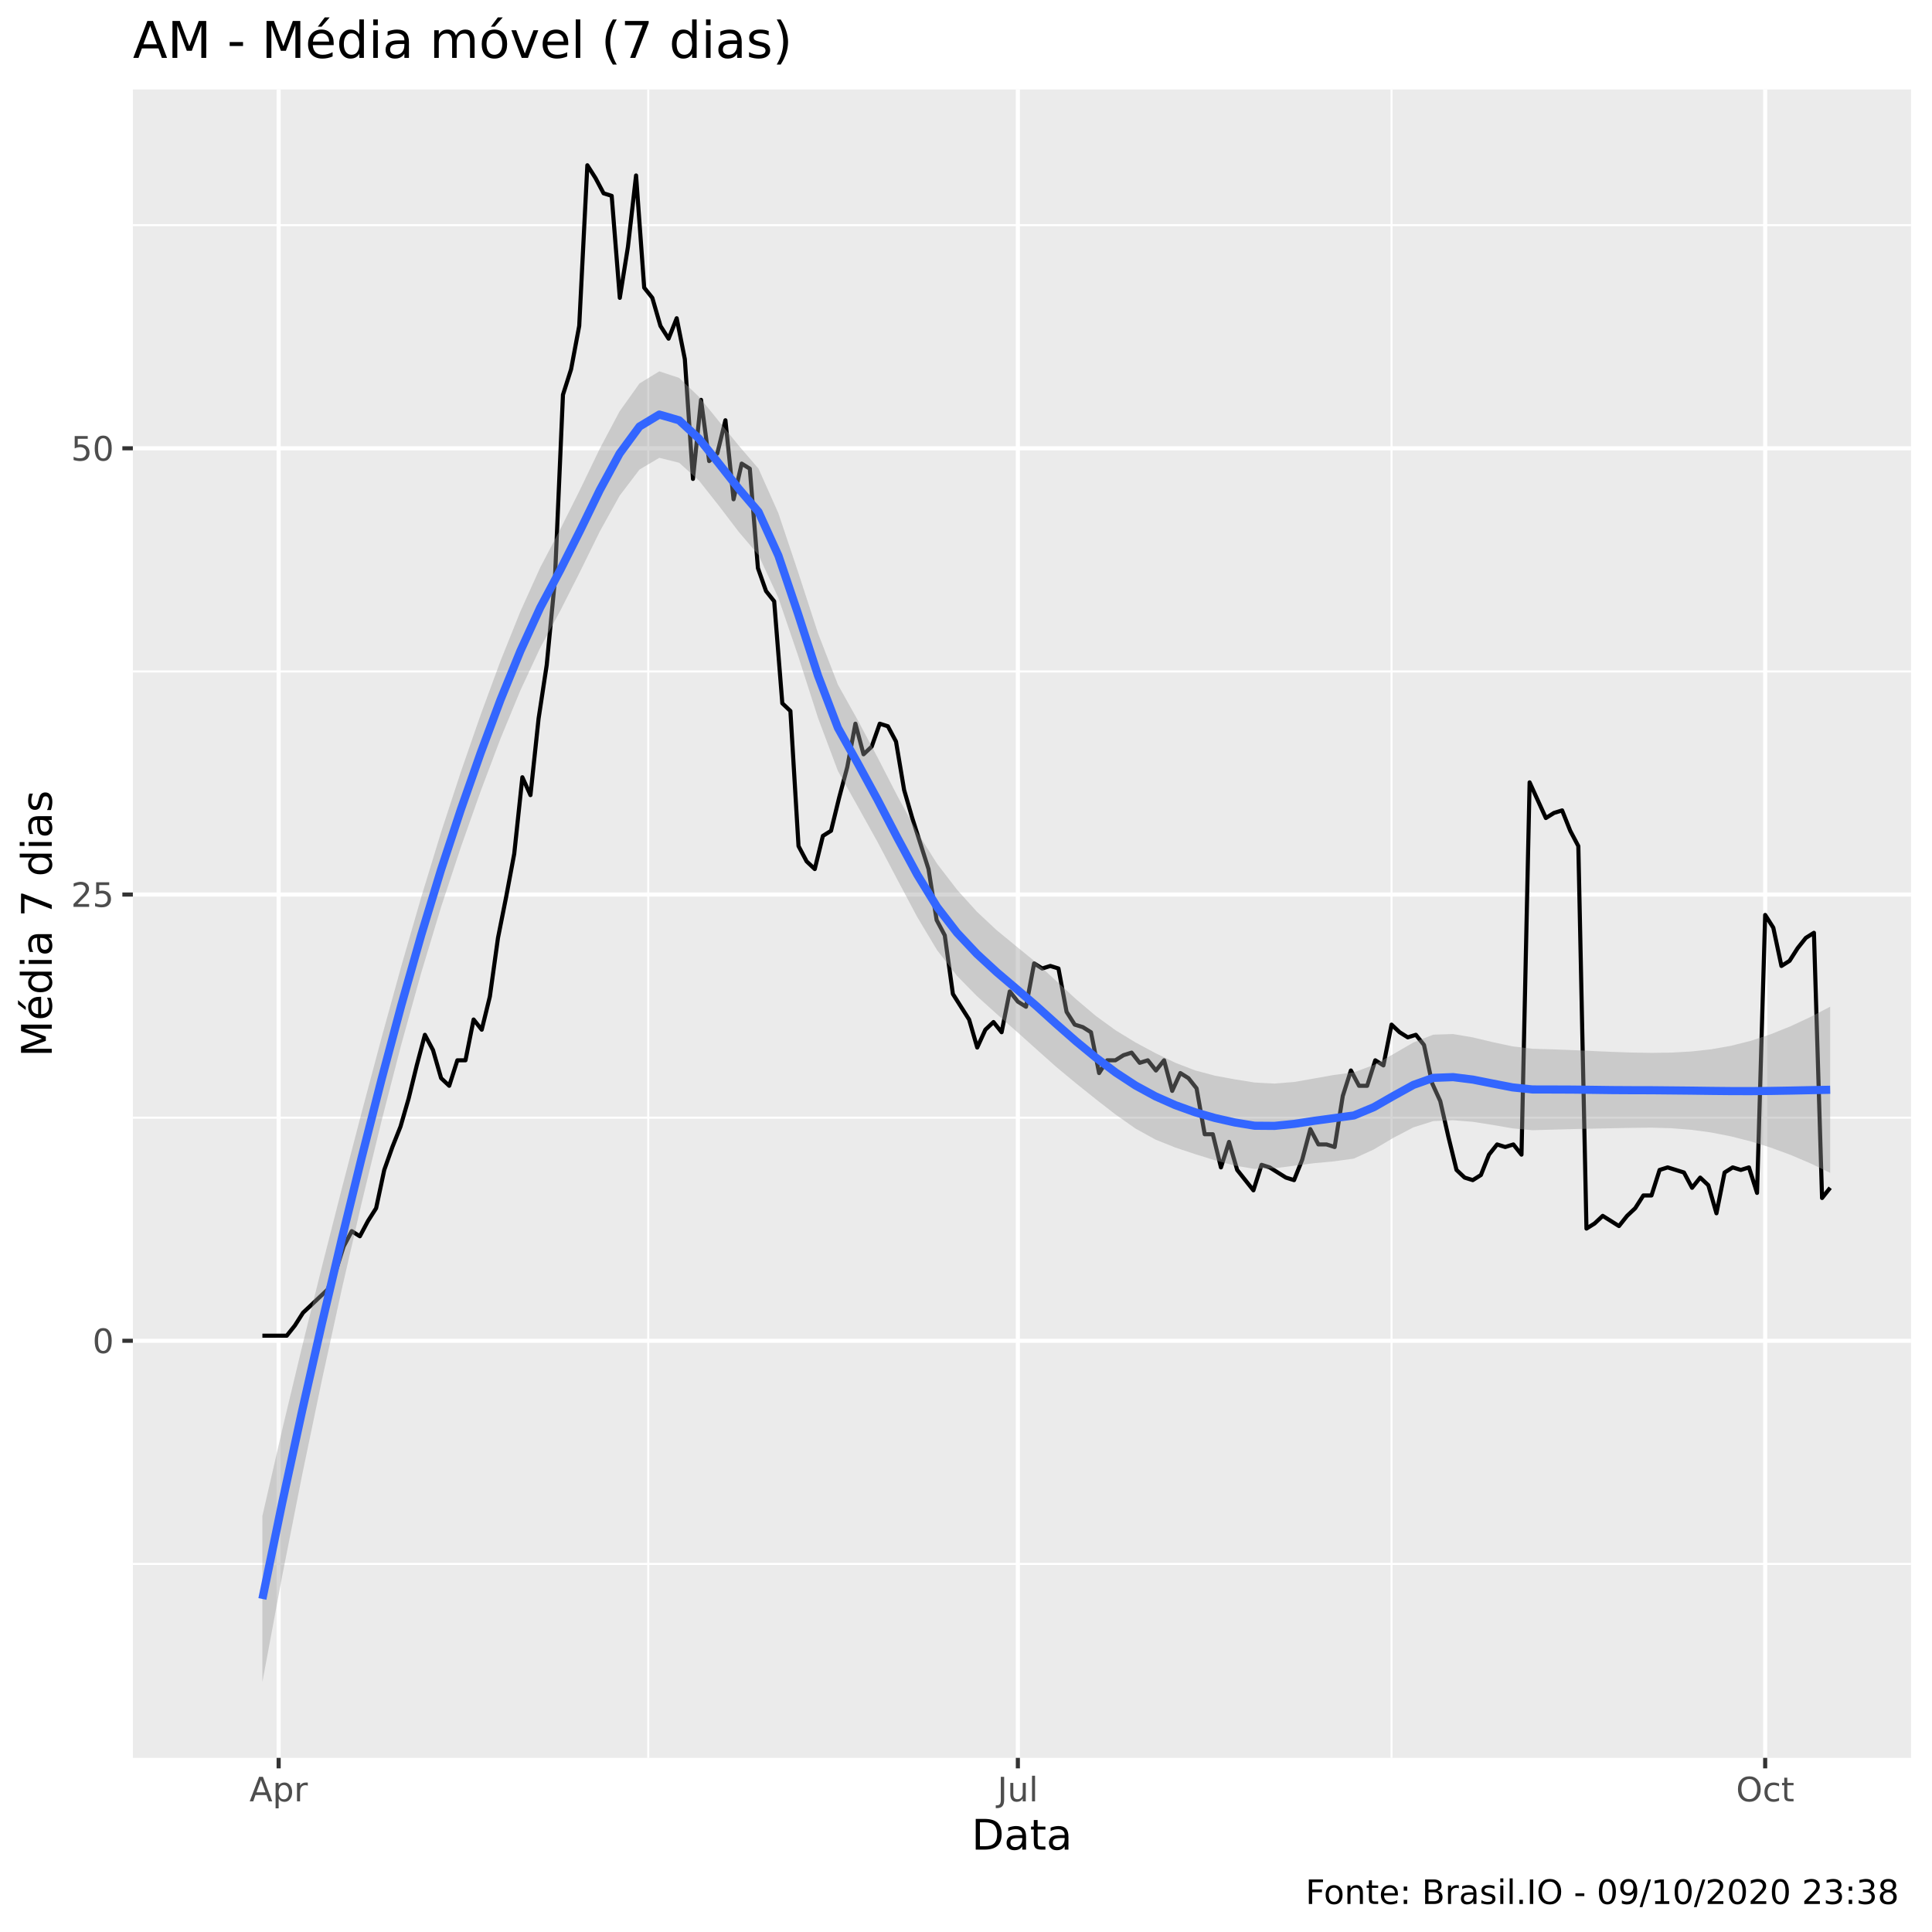
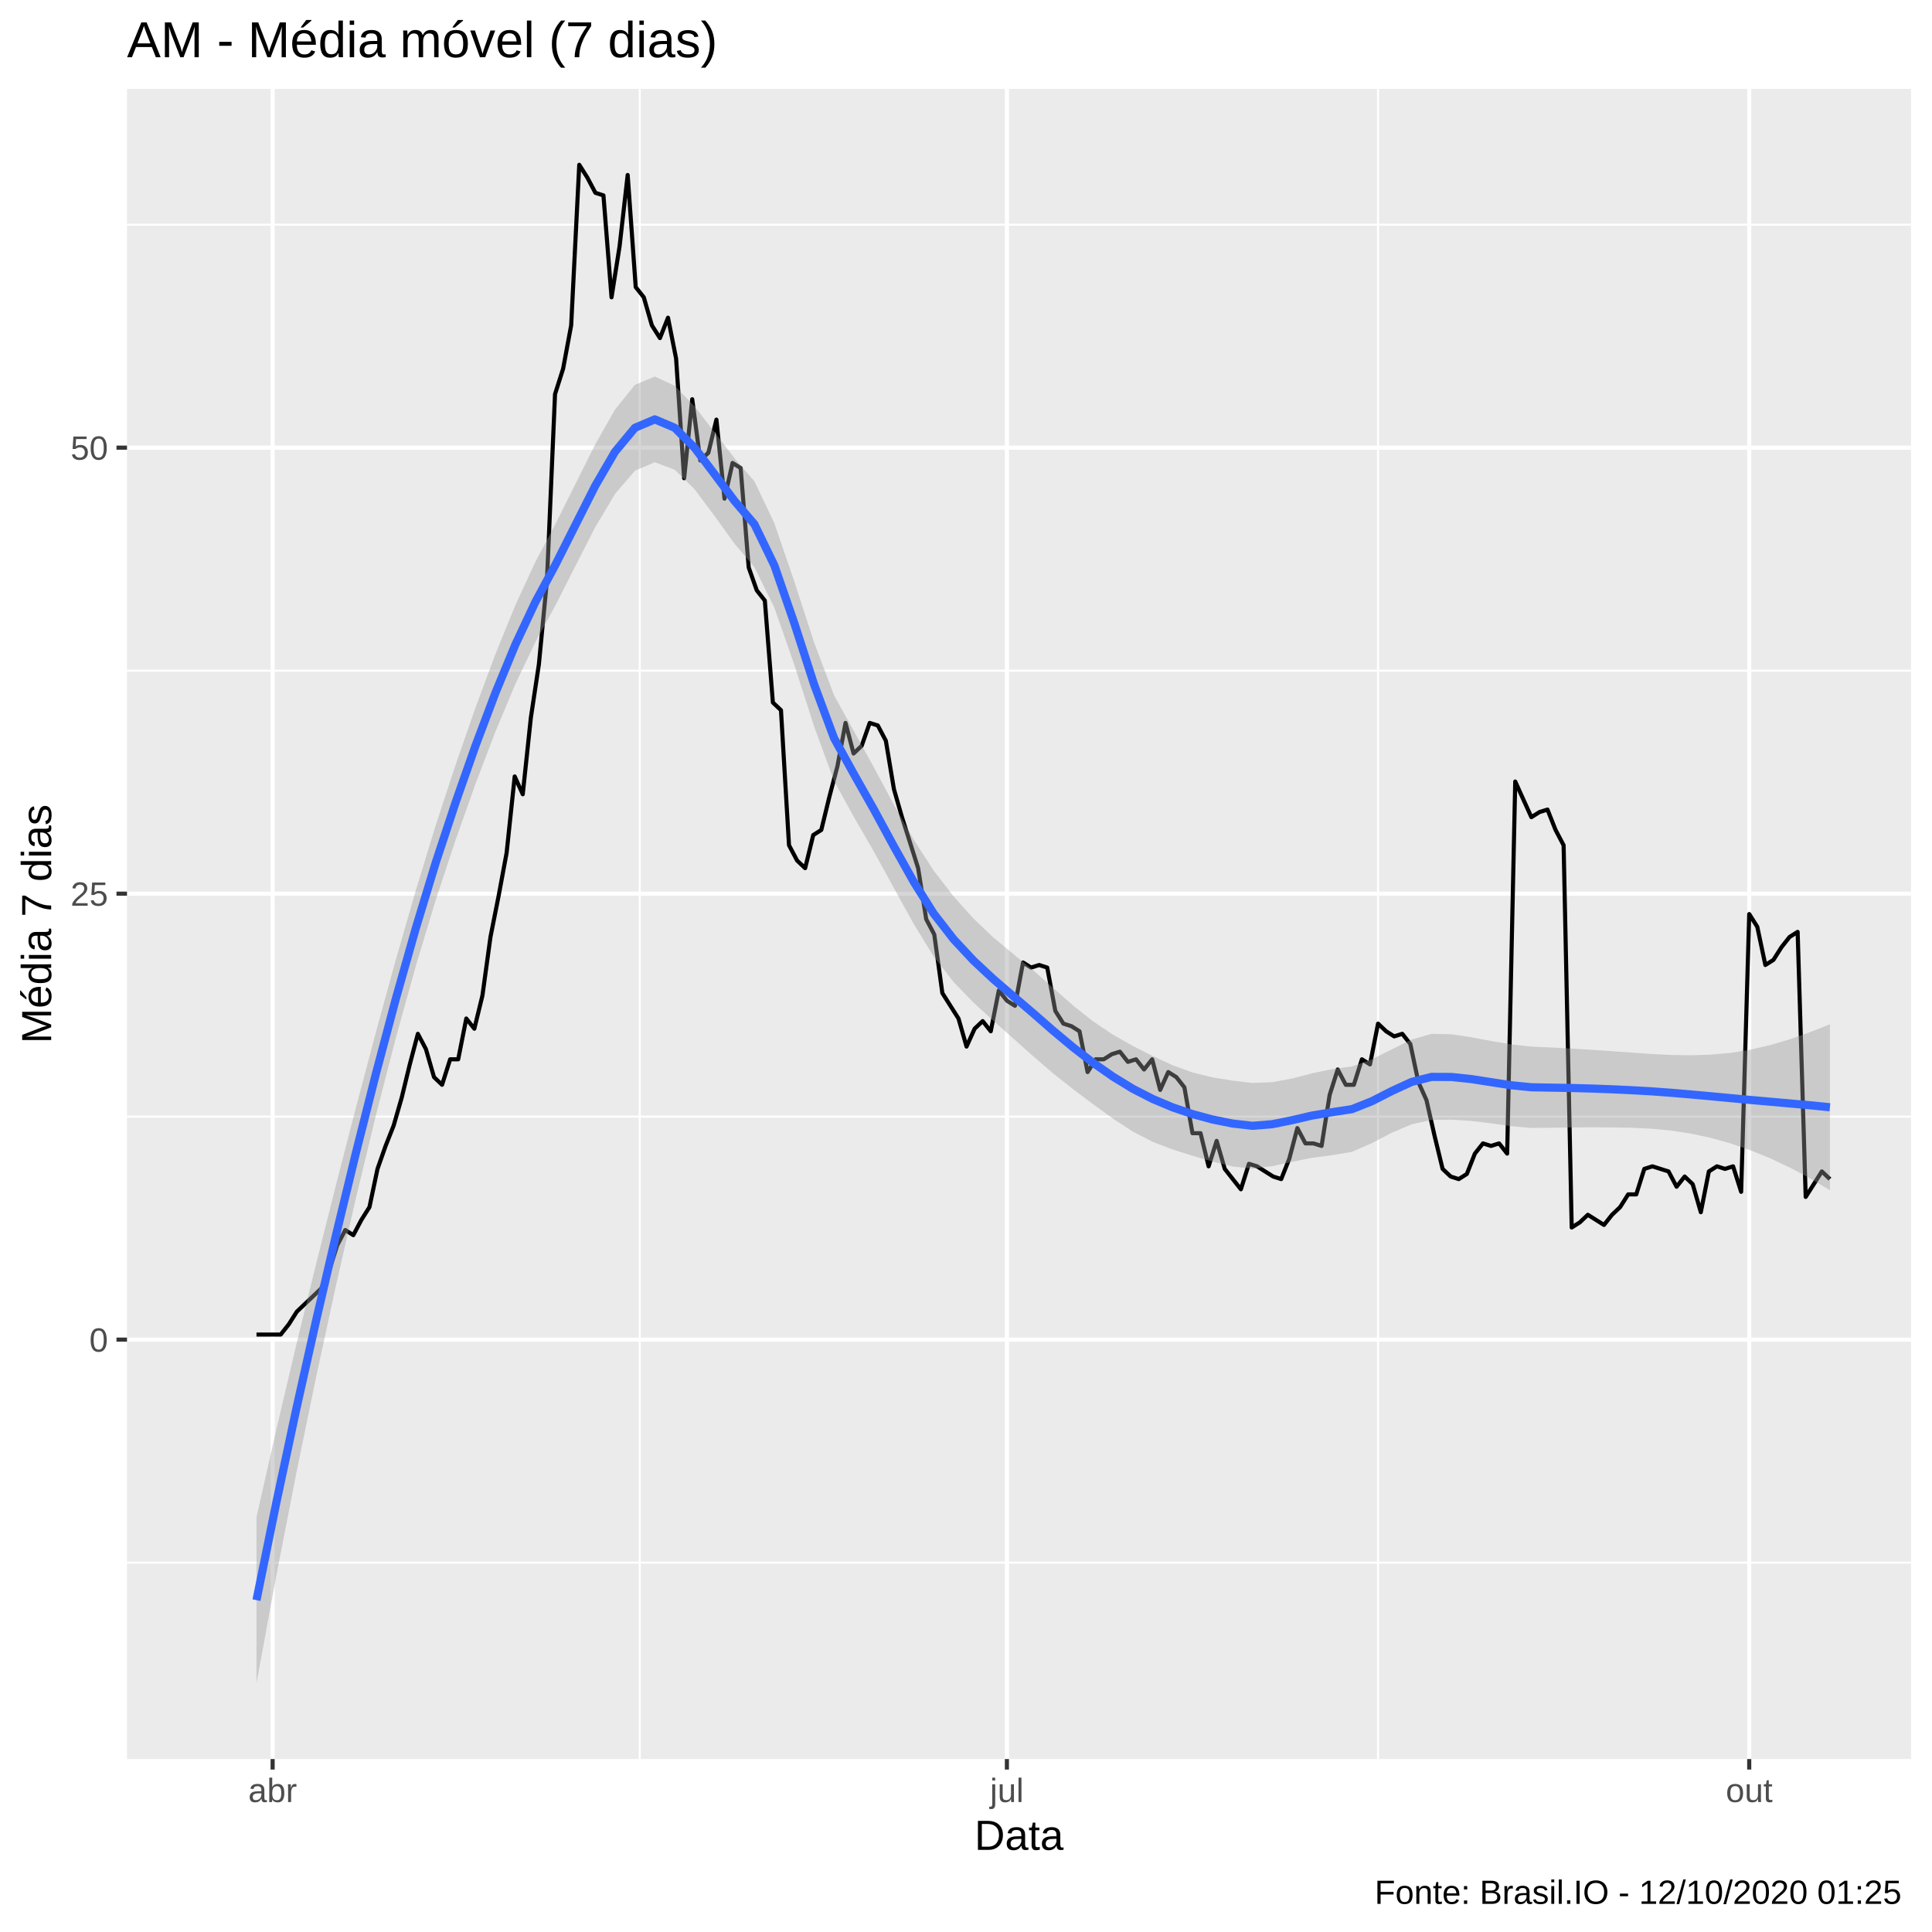
<svg xmlns="http://www.w3.org/2000/svg" viewBox="0 0 504.00 504.00">
  <defs>
    <style type="text/css">
    line, polyline, polygon, path, rect, circle {
      fill: none;
      stroke: #000000;
      stroke-linecap: round;
      stroke-linejoin: round;
      stroke-miterlimit: 10.00;
    }
  </style>
  </defs>
  <rect width="100%" height="100%" style="stroke: none; fill: #FFFFFF;" />
-   <rect x="0" y="0.00" width="504.00" height="504.00" style="stroke-width: 1.07; stroke: #FFFFFF; fill: #FFFFFF;" />
+   <rect x="0.00" y="0.00" width="504.00" height="504.00" style="stroke-width: 1.07; stroke: #FFFFFF; fill: #FFFFFF;" />
  <defs>
-     <clipPath id="cpMzQuNjZ8NDk4LjUyfDQ1OC41N3wyMy4zMw==">
-       <rect x="34.66" y="23.33" width="463.87" height="435.24" />
+     <clipPath id="cpMzMuMTN8NDk4LjUyfDQ1OC44OHwyMy4xOQ==">
+       <rect x="33.13" y="23.19" width="465.39" height="435.69" />
    </clipPath>
  </defs>
-   <rect x="34.66" y="23.33" width="463.87" height="435.24" style="stroke-width: 1.07; stroke: none; fill: #EBEBEB;" clip-path="url(#cpMzQuNjZ8NDk4LjUyfDQ1OC41N3wyMy4zMw==)" />
-   <polyline points="34.66,407.98 498.52,407.98 " style="stroke-width: 0.53; stroke: #FFFFFF; stroke-linecap: butt;" clip-path="url(#cpMzQuNjZ8NDk4LjUyfDQ1OC41N3wyMy4zMw==)" />
-   <polyline points="34.66,291.57 498.52,291.57 " style="stroke-width: 0.53; stroke: #FFFFFF; stroke-linecap: butt;" clip-path="url(#cpMzQuNjZ8NDk4LjUyfDQ1OC41N3wyMy4zMw==)" />
-   <polyline points="34.66,175.16 498.52,175.16 " style="stroke-width: 0.53; stroke: #FFFFFF; stroke-linecap: butt;" clip-path="url(#cpMzQuNjZ8NDk4LjUyfDQ1OC41N3wyMy4zMw==)" />
-   <polyline points="34.66,58.74 498.52,58.74 " style="stroke-width: 0.53; stroke: #FFFFFF; stroke-linecap: butt;" clip-path="url(#cpMzQuNjZ8NDk4LjUyfDQ1OC41N3wyMy4zMw==)" />
-   <polyline points="169.11,458.57 169.11,23.33 " style="stroke-width: 0.53; stroke: #FFFFFF; stroke-linecap: butt;" clip-path="url(#cpMzQuNjZ8NDk4LjUyfDQ1OC41N3wyMy4zMw==)" />
-   <polyline points="363.01,458.57 363.01,23.33 " style="stroke-width: 0.53; stroke: #FFFFFF; stroke-linecap: butt;" clip-path="url(#cpMzQuNjZ8NDk4LjUyfDQ1OC41N3wyMy4zMw==)" />
-   <polyline points="34.66,349.77 498.52,349.77 " style="stroke-width: 1.07; stroke: #FFFFFF; stroke-linecap: butt;" clip-path="url(#cpMzQuNjZ8NDk4LjUyfDQ1OC41N3wyMy4zMw==)" />
-   <polyline points="34.66,233.36 498.52,233.36 " style="stroke-width: 1.07; stroke: #FFFFFF; stroke-linecap: butt;" clip-path="url(#cpMzQuNjZ8NDk4LjUyfDQ1OC41N3wyMy4zMw==)" />
-   <polyline points="34.66,116.95 498.52,116.95 " style="stroke-width: 1.07; stroke: #FFFFFF; stroke-linecap: butt;" clip-path="url(#cpMzQuNjZ8NDk4LjUyfDQ1OC41N3wyMy4zMw==)" />
-   <polyline points="72.69,458.57 72.69,23.33 " style="stroke-width: 1.07; stroke: #FFFFFF; stroke-linecap: butt;" clip-path="url(#cpMzQuNjZ8NDk4LjUyfDQ1OC41N3wyMy4zMw==)" />
-   <polyline points="265.53,458.57 265.53,23.33 " style="stroke-width: 1.07; stroke: #FFFFFF; stroke-linecap: butt;" clip-path="url(#cpMzQuNjZ8NDk4LjUyfDQ1OC41N3wyMy4zMw==)" />
-   <polyline points="460.48,458.57 460.48,23.33 " style="stroke-width: 1.07; stroke: #FFFFFF; stroke-linecap: butt;" clip-path="url(#cpMzQuNjZ8NDk4LjUyfDQ1OC41N3wyMy4zMw==)" />
-   <polyline points="68.45,348.44 70.57,348.44 72.69,348.44 74.81,348.44 76.93,345.78 79.05,342.45 81.17,340.46 83.29,338.46 85.41,336.47 87.53,331.81 89.65,325.16 91.76,321.17 93.88,322.50 96.00,318.51 98.12,315.18 100.24,305.20 102.36,299.22 104.48,293.89 106.60,286.58 108.72,277.93 110.84,269.95 112.96,273.94 115.07,281.26 117.19,283.25 119.31,276.60 121.43,276.60 123.55,265.96 125.67,268.62 127.79,259.97 129.91,244.67 132.03,234.03 134.15,222.72 136.27,202.76 138.38,207.42 140.50,187.46 142.62,173.49 144.74,151.54 146.86,102.98 148.98,96.33 151.10,85.02 153.22,43.11 155.34,46.44 157.46,50.43 159.57,51.09 161.69,77.70 163.81,64.40 165.93,45.77 168.05,75.04 170.17,77.70 172.29,85.02 174.41,88.35 176.53,83.02 178.65,93.67 180.77,124.93 182.88,104.31 185.00,120.28 187.12,118.28 189.24,109.63 191.36,130.25 193.48,120.94 195.60,122.27 197.72,148.21 199.84,154.20 201.96,156.86 204.08,183.47 206.19,185.47 208.31,220.72 210.43,224.71 212.55,226.71 214.67,218.06 216.79,216.73 218.91,208.08 221.03,200.10 223.15,188.79 225.27,196.77 227.39,194.78 229.50,188.79 231.62,189.46 233.74,193.45 235.86,206.09 237.98,213.40 240.10,220.06 242.22,226.71 244.34,240.01 246.46,244.00 248.58,259.30 250.69,262.63 252.81,265.96 254.93,273.27 257.05,268.62 259.17,266.62 261.29,269.28 263.41,258.64 265.53,261.30 267.65,262.63 269.77,251.32 271.89,252.65 274.00,251.99 276.12,252.65 278.24,263.96 280.36,267.29 282.48,267.95 284.60,269.28 286.72,279.93 288.84,276.60 290.96,276.60 293.08,275.27 295.20,274.60 297.31,277.26 299.43,276.60 301.55,279.26 303.67,276.60 305.79,284.58 307.91,279.93 310.03,281.26 312.15,283.92 314.27,295.89 316.39,295.89 318.51,304.54 320.62,297.89 322.74,305.20 324.86,307.86 326.98,310.52 329.10,303.87 331.22,304.54 333.34,305.87 335.46,307.20 337.58,307.86 339.70,302.54 341.82,294.56 343.93,298.55 346.05,298.55 348.17,299.22 350.29,285.91 352.41,279.26 354.53,283.25 356.65,283.25 358.77,276.60 360.89,277.93 363.01,267.29 365.12,269.28 367.24,270.61 369.36,269.95 371.48,272.61 373.60,282.59 375.72,287.24 377.84,296.56 379.96,305.20 382.08,307.20 384.20,307.86 386.32,306.53 388.43,301.21 390.55,298.55 392.67,299.22 394.79,298.55 396.91,301.21 399.03,204.09 401.15,208.75 403.27,213.40 405.39,212.07 407.51,211.41 409.63,216.73 411.74,220.72 413.86,320.50 415.98,319.17 418.10,317.18 420.22,318.51 422.34,319.84 424.46,317.18 426.58,315.18 428.70,311.86 430.82,311.86 432.94,305.20 435.05,304.54 437.17,305.20 439.29,305.87 441.41,309.86 443.53,307.20 445.65,309.19 447.77,316.51 449.89,305.87 452.01,304.54 454.13,305.20 456.25,304.54 458.36,311.19 460.48,238.68 462.60,242.01 464.72,251.99 466.84,250.66 468.96,247.33 471.08,244.67 473.20,243.34 475.32,312.52 477.44,309.86 " style="stroke-width: 1.07; stroke-linecap: butt;" clip-path="url(#cpMzQuNjZ8NDk4LjUyfDQ1OC41N3wyMy4zMw==)" />
-   <polygon points="68.45,395.45 73.63,372.90 78.81,351.28 83.99,330.40 89.16,310.09 94.34,290.20 99.52,270.77 104.69,252.02 109.87,234.09 115.05,217.15 120.22,201.36 125.40,186.43 130.58,172.38 135.76,159.49 140.93,148.04 146.11,138.16 151.29,127.79 156.46,117.06 161.64,107.30 166.82,100.03 171.99,96.87 177.17,98.58 182.35,103.52 187.53,109.89 192.70,116.23 197.88,122.27 203.06,133.89 208.23,149.33 213.41,165.24 218.59,178.61 223.76,187.86 228.94,197.61 234.12,207.67 239.29,217.12 244.47,225.34 249.65,232.08 254.83,237.82 260.00,242.66 265.18,246.91 270.36,251.14 275.53,255.88 280.71,260.66 285.89,265.04 291.06,268.79 296.24,271.95 301.42,274.73 306.60,277.24 311.77,279.24 316.95,280.62 322.13,281.57 327.30,282.40 332.48,282.67 337.66,282.25 342.83,281.34 348.01,280.42 353.19,279.74 358.37,277.82 363.54,274.95 368.72,271.95 373.90,269.91 379.07,269.75 384.25,270.63 389.43,271.87 394.60,272.97 399.78,273.59 404.96,273.74 410.14,273.94 415.31,274.17 420.49,274.40 425.67,274.58 430.84,274.66 436.02,274.59 441.20,274.30 446.37,273.73 451.55,272.82 456.73,271.52 461.90,269.81 467.08,267.73 472.26,265.31 477.44,262.62 477.44,305.96 472.26,303.47 467.08,301.27 461.90,299.36 456.73,297.76 451.55,296.44 446.37,295.43 441.20,294.73 436.02,294.32 430.84,294.17 425.67,294.22 420.49,294.33 415.31,294.43 410.14,294.55 404.96,294.69 399.78,294.84 394.60,294.36 389.43,293.47 384.25,292.65 379.07,292.23 373.90,292.46 368.72,294.09 363.54,296.80 358.37,299.86 353.19,302.24 348.01,302.96 342.83,303.44 337.66,304.10 332.48,304.76 327.30,304.93 322.13,304.08 316.95,302.68 311.77,301.08 306.60,299.36 301.42,297.28 296.24,294.42 291.06,290.78 285.89,286.77 280.71,282.62 275.53,278.32 270.36,273.71 265.18,269.07 260.00,264.51 254.83,259.84 249.65,254.56 244.47,247.89 239.29,239.24 234.12,229.52 228.94,219.67 223.76,210.37 218.59,201.14 213.41,187.33 208.23,171.17 203.06,155.99 197.88,144.81 192.70,138.72 187.53,131.94 182.35,125.37 177.17,120.72 171.99,119.43 166.82,122.50 161.64,129.32 156.46,138.66 151.29,149.19 146.11,159.42 140.93,168.99 135.76,180.10 130.58,192.65 125.40,206.37 120.22,221.01 115.05,236.67 109.87,253.83 104.69,272.45 99.52,292.47 94.34,313.82 89.16,336.33 83.99,359.95 78.81,384.82 73.63,411.06 68.45,438.79 " style="stroke-width: 0.00; stroke: none; fill: #999999; fill-opacity: 0.40;" clip-path="url(#cpMzQuNjZ8NDk4LjUyfDQ1OC41N3wyMy4zMw==)" />
-   <polyline points="68.45,395.45 73.63,372.90 78.81,351.28 83.99,330.40 89.16,310.09 94.34,290.20 99.52,270.77 104.69,252.02 109.87,234.09 115.05,217.15 120.22,201.36 125.40,186.43 130.58,172.38 135.76,159.49 140.93,148.04 146.11,138.16 151.29,127.79 156.46,117.06 161.64,107.30 166.82,100.03 171.99,96.87 177.17,98.58 182.35,103.52 187.53,109.89 192.70,116.23 197.88,122.27 203.06,133.89 208.23,149.33 213.41,165.24 218.59,178.61 223.76,187.86 228.94,197.61 234.12,207.67 239.29,217.12 244.47,225.34 249.65,232.08 254.83,237.82 260.00,242.66 265.18,246.91 270.36,251.14 275.53,255.88 280.71,260.66 285.89,265.04 291.06,268.79 296.24,271.95 301.42,274.73 306.60,277.24 311.77,279.24 316.95,280.62 322.13,281.57 327.30,282.40 332.48,282.67 337.66,282.25 342.83,281.34 348.01,280.42 353.19,279.74 358.37,277.82 363.54,274.95 368.72,271.95 373.90,269.91 379.07,269.75 384.25,270.63 389.43,271.87 394.60,272.97 399.78,273.59 404.96,273.74 410.14,273.94 415.31,274.17 420.49,274.40 425.67,274.58 430.84,274.66 436.02,274.59 441.20,274.30 446.37,273.73 451.55,272.82 456.73,271.52 461.90,269.81 467.08,267.73 472.26,265.31 477.44,262.62 " style="stroke-width: 2.13; stroke: none;" clip-path="url(#cpMzQuNjZ8NDk4LjUyfDQ1OC41N3wyMy4zMw==)" />
-   <polyline points="477.44,305.96 472.26,303.47 467.08,301.27 461.90,299.36 456.73,297.76 451.55,296.44 446.37,295.43 441.20,294.73 436.02,294.32 430.84,294.17 425.67,294.22 420.49,294.33 415.31,294.43 410.14,294.55 404.96,294.69 399.78,294.84 394.60,294.36 389.43,293.47 384.25,292.65 379.07,292.23 373.90,292.46 368.72,294.09 363.54,296.80 358.37,299.86 353.19,302.24 348.01,302.96 342.83,303.44 337.66,304.10 332.48,304.76 327.30,304.93 322.13,304.08 316.95,302.68 311.77,301.08 306.60,299.36 301.42,297.28 296.24,294.42 291.06,290.78 285.89,286.77 280.71,282.62 275.53,278.32 270.36,273.71 265.18,269.07 260.00,264.51 254.83,259.84 249.65,254.56 244.47,247.89 239.29,239.24 234.12,229.52 228.94,219.67 223.76,210.37 218.59,201.14 213.41,187.33 208.23,171.17 203.06,155.99 197.88,144.81 192.70,138.72 187.53,131.94 182.35,125.37 177.17,120.72 171.99,119.43 166.82,122.50 161.64,129.32 156.46,138.66 151.29,149.19 146.11,159.42 140.93,168.99 135.76,180.10 130.58,192.65 125.40,206.37 120.22,221.01 115.05,236.67 109.87,253.83 104.69,272.45 99.52,292.47 94.34,313.82 89.16,336.33 83.99,359.95 78.81,384.82 73.63,411.06 68.45,438.79 " style="stroke-width: 2.13; stroke: none;" clip-path="url(#cpMzQuNjZ8NDk4LjUyfDQ1OC41N3wyMy4zMw==)" />
-   <polyline points="68.45,417.12 73.63,391.98 78.81,368.05 83.99,345.17 89.16,323.21 94.34,302.01 99.52,281.62 104.69,262.23 109.87,243.96 115.05,226.91 120.22,211.19 125.40,196.40 130.58,182.52 135.76,169.80 140.93,158.51 146.11,148.79 151.29,138.49 156.46,127.86 161.64,118.31 166.82,111.27 171.99,108.15 177.17,109.65 182.35,114.44 187.53,120.92 192.70,127.47 197.88,133.54 203.06,144.94 208.23,160.25 213.41,176.29 218.59,189.87 223.76,199.12 228.94,208.64 234.12,218.59 239.29,228.18 244.47,236.62 249.65,243.32 254.83,248.83 260.00,253.59 265.18,257.99 270.36,262.43 275.53,267.10 280.71,271.64 285.89,275.90 291.06,279.79 296.24,283.18 301.42,286.00 306.60,288.30 311.77,290.16 316.95,291.65 322.13,292.82 327.30,293.67 332.48,293.71 337.66,293.18 342.83,292.39 348.01,291.69 353.19,290.99 358.37,288.84 363.54,285.88 368.72,283.02 373.90,281.18 379.07,280.99 384.25,281.64 389.43,282.67 394.60,283.67 399.78,284.21 404.96,284.22 410.14,284.24 415.31,284.30 420.49,284.37 425.67,284.40 430.84,284.41 436.02,284.46 441.20,284.51 446.37,284.58 451.55,284.63 456.73,284.64 461.90,284.59 467.08,284.50 472.26,284.39 477.44,284.29 " style="stroke-width: 2.13; stroke: #3366FF; stroke-linecap: butt;" clip-path="url(#cpMzQuNjZ8NDk4LjUyfDQ1OC41N3wyMy4zMw==)" />
+   <rect x="33.13" y="23.19" width="465.39" height="435.69" style="stroke-width: 1.07; stroke: none; fill: #EBEBEB;" clip-path="url(#cpMzMuMTN8NDk4LjUyfDQ1OC44OHwyMy4xOQ==)" />
+   <polyline points="33.13,407.64 498.52,407.64 " style="stroke-width: 0.53; stroke: #FFFFFF; stroke-linecap: butt;" clip-path="url(#cpMzMuMTN8NDk4LjUyfDQ1OC44OHwyMy4xOQ==)" />
+   <polyline points="33.13,291.30 498.52,291.30 " style="stroke-width: 0.53; stroke: #FFFFFF; stroke-linecap: butt;" clip-path="url(#cpMzMuMTN8NDk4LjUyfDQ1OC44OHwyMy4xOQ==)" />
+   <polyline points="33.13,174.96 498.52,174.96 " style="stroke-width: 0.53; stroke: #FFFFFF; stroke-linecap: butt;" clip-path="url(#cpMzMuMTN8NDk4LjUyfDQ1OC44OHwyMy4xOQ==)" />
+   <polyline points="33.13,58.61 498.52,58.61 " style="stroke-width: 0.53; stroke: #FFFFFF; stroke-linecap: butt;" clip-path="url(#cpMzMuMTN8NDk4LjUyfDQ1OC44OHwyMy4xOQ==)" />
+   <polyline points="166.89,458.88 166.89,23.19 " style="stroke-width: 0.53; stroke: #FFFFFF; stroke-linecap: butt;" clip-path="url(#cpMzMuMTN8NDk4LjUyfDQ1OC44OHwyMy4xOQ==)" />
+   <polyline points="359.49,458.88 359.49,23.19 " style="stroke-width: 0.53; stroke: #FFFFFF; stroke-linecap: butt;" clip-path="url(#cpMzMuMTN8NDk4LjUyfDQ1OC44OHwyMy4xOQ==)" />
+   <polyline points="33.13,349.47 498.52,349.47 " style="stroke-width: 1.07; stroke: #FFFFFF; stroke-linecap: butt;" clip-path="url(#cpMzMuMTN8NDk4LjUyfDQ1OC44OHwyMy4xOQ==)" />
+   <polyline points="33.13,233.13 498.52,233.13 " style="stroke-width: 1.07; stroke: #FFFFFF; stroke-linecap: butt;" clip-path="url(#cpMzMuMTN8NDk4LjUyfDQ1OC44OHwyMy4xOQ==)" />
+   <polyline points="33.13,116.78 498.52,116.78 " style="stroke-width: 1.07; stroke: #FFFFFF; stroke-linecap: butt;" clip-path="url(#cpMzMuMTN8NDk4LjUyfDQ1OC44OHwyMy4xOQ==)" />
+   <polyline points="71.12,458.88 71.12,23.19 " style="stroke-width: 1.07; stroke: #FFFFFF; stroke-linecap: butt;" clip-path="url(#cpMzMuMTN8NDk4LjUyfDQ1OC44OHwyMy4xOQ==)" />
+   <polyline points="262.67,458.88 262.67,23.19 " style="stroke-width: 1.07; stroke: #FFFFFF; stroke-linecap: butt;" clip-path="url(#cpMzMuMTN8NDk4LjUyfDQ1OC44OHwyMy4xOQ==)" />
+   <polyline points="456.32,458.88 456.32,23.19 " style="stroke-width: 1.07; stroke: #FFFFFF; stroke-linecap: butt;" clip-path="url(#cpMzMuMTN8NDk4LjUyfDQ1OC44OHwyMy4xOQ==)" />
+   <polyline points="66.91,348.14 69.02,348.14 71.12,348.14 73.23,348.14 75.33,345.48 77.44,342.16 79.54,340.16 81.65,338.17 83.75,336.17 85.86,331.52 87.96,324.87 90.07,320.88 92.17,322.21 94.28,318.22 96.38,314.90 98.48,304.93 100.59,298.94 102.69,293.63 104.80,286.31 106.90,277.67 109.01,269.69 111.11,273.68 113.22,280.99 115.32,282.99 117.43,276.34 119.53,276.34 121.64,265.70 123.74,268.36 125.85,259.72 127.95,244.43 130.06,233.79 132.16,222.49 134.27,202.55 136.37,207.20 138.48,187.26 140.58,173.29 142.69,151.36 144.79,102.82 146.90,96.18 149.00,84.87 151.11,42.99 153.21,46.31 155.32,50.30 157.42,50.97 159.53,77.56 161.63,64.26 163.74,45.65 165.84,74.90 167.95,77.56 170.05,84.87 172.16,88.20 174.26,82.88 176.37,93.52 178.47,124.76 180.58,104.15 182.68,120.11 184.79,118.11 186.89,109.47 189.00,130.08 191.10,120.77 193.21,122.10 195.31,148.03 197.42,154.01 199.52,156.67 201.62,183.27 203.73,185.26 205.83,220.50 207.94,224.49 210.04,226.48 212.15,217.84 214.25,216.51 216.36,207.86 218.46,199.89 220.57,188.59 222.67,196.56 224.78,194.57 226.88,188.59 228.99,189.25 231.09,193.24 233.20,205.87 235.30,213.18 237.41,219.83 239.51,226.48 241.62,239.78 243.72,243.77 245.83,259.06 247.93,262.38 250.04,265.70 252.14,273.02 254.25,268.36 256.35,266.37 258.46,269.03 260.56,258.39 262.67,261.05 264.77,262.38 266.88,251.08 268.98,252.41 271.09,251.74 273.19,252.41 275.30,263.71 277.40,267.03 279.51,267.70 281.61,269.03 283.72,279.67 285.82,276.34 287.93,276.34 290.03,275.01 292.14,274.35 294.24,277.01 296.35,276.34 298.45,279.00 300.56,276.34 302.66,284.32 304.76,279.67 306.87,280.99 308.97,283.65 311.08,295.62 313.18,295.62 315.29,304.26 317.39,297.62 319.50,304.93 321.60,307.59 323.71,310.25 325.81,303.60 327.92,304.26 330.02,305.59 332.13,306.92 334.23,307.59 336.34,302.27 338.44,294.29 340.55,298.28 342.65,298.28 344.76,298.94 346.86,285.65 348.97,279.00 351.07,282.99 353.18,282.99 355.28,276.34 357.39,277.67 359.49,267.03 361.60,269.03 363.70,270.36 365.81,269.69 367.91,272.35 370.02,282.32 372.12,286.98 374.23,296.29 376.33,304.93 378.44,306.92 380.54,307.59 382.65,306.26 384.75,300.94 386.86,298.28 388.96,298.94 391.07,298.28 393.17,300.94 395.28,203.88 397.38,208.53 399.49,213.18 401.59,211.85 403.69,211.19 405.80,216.51 407.90,220.50 410.01,320.22 412.11,318.89 414.22,316.90 416.32,318.22 418.43,319.55 420.53,316.90 422.64,314.90 424.74,311.58 426.85,311.58 428.95,304.93 431.06,304.26 433.16,304.93 435.27,305.59 437.37,309.58 439.48,306.92 441.58,308.92 443.69,316.23 445.79,305.59 447.90,304.26 450.00,304.93 452.11,304.26 454.21,310.91 456.32,238.45 458.42,241.77 460.53,251.74 462.63,250.41 464.74,247.09 466.84,244.43 468.95,243.10 471.05,312.24 473.16,308.92 475.26,305.59 477.37,307.59 " style="stroke-width: 1.07; stroke-linecap: butt;" clip-path="url(#cpMzMuMTN8NDk4LjUyfDQ1OC44OHwyMy4xOQ==)" />
+   <polygon points="66.91,395.78 72.11,372.80 77.30,350.78 82.50,329.55 87.69,308.94 92.89,288.78 98.09,269.16 103.28,250.27 108.48,232.26 113.67,215.27 118.87,199.46 124.06,184.54 129.26,170.58 134.45,157.85 139.65,146.60 144.85,136.79 150.04,126.41 155.24,116.00 160.43,106.85 165.63,100.40 170.82,98.22 176.02,100.65 181.22,106.04 186.41,112.78 191.61,119.53 196.80,125.55 202.00,136.47 207.19,151.64 212.39,167.64 217.58,181.38 222.78,190.79 227.98,200.19 233.17,209.90 238.37,219.06 243.56,227.11 248.76,233.83 253.95,239.62 259.15,244.56 264.35,248.89 269.54,253.12 274.74,257.73 279.93,262.30 285.13,266.42 290.32,269.91 295.52,272.85 300.71,275.49 305.91,277.89 311.11,279.78 316.30,281.05 321.50,281.90 326.69,282.51 331.89,282.31 337.08,281.35 342.28,279.99 347.48,278.92 352.67,278.20 357.87,276.35 363.06,273.76 368.26,271.19 373.45,269.70 378.65,269.81 383.84,270.59 389.04,271.57 394.24,272.45 399.43,273.02 404.63,273.26 409.82,273.53 415.02,273.84 420.21,274.20 425.41,274.57 430.61,274.94 435.80,275.20 441.00,275.29 446.19,275.13 451.39,274.67 456.58,273.84 461.78,272.64 466.98,271.10 472.17,269.27 477.37,267.20 477.37,310.50 472.17,307.39 466.98,304.61 461.78,302.16 456.58,300.05 451.39,298.26 446.19,296.81 441.00,295.70 435.80,294.92 430.61,294.43 425.41,294.20 420.21,294.10 415.02,294.08 409.82,294.11 404.63,294.19 399.43,294.24 394.24,293.78 389.04,293.05 383.84,292.42 378.65,292.09 373.45,292.15 368.26,293.29 363.06,295.51 357.87,298.21 352.67,300.49 347.48,301.35 342.28,302.03 337.08,303.08 331.89,304.22 326.69,304.86 321.50,304.29 316.30,303.02 311.11,301.51 305.91,299.86 300.71,297.88 295.52,295.20 290.32,291.80 285.13,288.03 279.93,284.13 274.74,280.03 269.54,275.54 264.35,270.92 259.15,266.30 253.95,261.54 248.76,256.18 243.56,249.51 238.37,241.03 233.17,231.63 227.98,222.17 222.78,213.18 217.58,203.72 212.39,189.55 207.19,173.37 202.00,158.51 196.80,147.97 191.61,141.82 186.41,134.61 181.22,127.66 176.02,122.55 170.82,120.58 165.63,122.80 160.43,128.86 155.24,137.60 150.04,147.78 144.85,158.02 139.65,167.53 134.45,178.44 129.26,190.81 124.06,204.44 118.87,219.08 113.67,234.77 108.48,251.97 103.28,270.68 98.09,290.84 92.89,312.38 87.69,335.14 82.50,359.07 77.30,384.29 72.11,410.92 66.91,439.07 " style="stroke-width: 0.00; stroke: none; fill: #999999; fill-opacity: 0.40;" clip-path="url(#cpMzMuMTN8NDk4LjUyfDQ1OC44OHwyMy4xOQ==)" />
+   <polyline points="66.91,395.78 72.11,372.80 77.30,350.78 82.50,329.55 87.69,308.94 92.89,288.78 98.09,269.16 103.28,250.27 108.48,232.26 113.67,215.27 118.87,199.46 124.06,184.54 129.26,170.58 134.45,157.85 139.65,146.60 144.85,136.79 150.04,126.41 155.24,116.00 160.43,106.85 165.63,100.40 170.82,98.22 176.02,100.65 181.22,106.04 186.41,112.78 191.61,119.53 196.80,125.55 202.00,136.47 207.19,151.64 212.39,167.64 217.58,181.38 222.78,190.79 227.98,200.19 233.17,209.90 238.37,219.06 243.56,227.11 248.76,233.83 253.95,239.62 259.15,244.56 264.35,248.89 269.54,253.12 274.74,257.73 279.93,262.30 285.13,266.42 290.32,269.91 295.52,272.85 300.71,275.49 305.91,277.89 311.11,279.78 316.30,281.05 321.50,281.90 326.69,282.51 331.89,282.31 337.08,281.35 342.28,279.99 347.48,278.92 352.67,278.20 357.87,276.35 363.06,273.76 368.26,271.19 373.45,269.70 378.65,269.81 383.84,270.59 389.04,271.57 394.24,272.45 399.43,273.02 404.63,273.26 409.82,273.53 415.02,273.84 420.21,274.20 425.41,274.57 430.61,274.94 435.80,275.20 441.00,275.29 446.19,275.13 451.39,274.67 456.58,273.84 461.78,272.64 466.98,271.10 472.17,269.27 477.37,267.20 " style="stroke-width: 2.13; stroke: none;" clip-path="url(#cpMzMuMTN8NDk4LjUyfDQ1OC44OHwyMy4xOQ==)" />
+   <polyline points="477.37,310.50 472.17,307.39 466.98,304.61 461.78,302.16 456.58,300.05 451.39,298.26 446.19,296.81 441.00,295.70 435.80,294.92 430.61,294.43 425.41,294.20 420.21,294.10 415.02,294.08 409.82,294.11 404.63,294.19 399.43,294.24 394.24,293.78 389.04,293.05 383.84,292.42 378.65,292.09 373.45,292.15 368.26,293.29 363.06,295.51 357.87,298.21 352.67,300.49 347.48,301.35 342.28,302.03 337.08,303.08 331.89,304.22 326.69,304.86 321.50,304.29 316.30,303.02 311.11,301.51 305.91,299.86 300.71,297.88 295.52,295.20 290.32,291.80 285.13,288.03 279.93,284.13 274.74,280.03 269.54,275.54 264.35,270.92 259.15,266.30 253.95,261.54 248.76,256.18 243.56,249.51 238.37,241.03 233.17,231.63 227.98,222.17 222.78,213.18 217.58,203.72 212.39,189.55 207.19,173.37 202.00,158.51 196.80,147.97 191.61,141.82 186.41,134.61 181.22,127.66 176.02,122.55 170.82,120.58 165.63,122.80 160.43,128.86 155.24,137.60 150.04,147.78 144.85,158.02 139.65,167.53 134.45,178.44 129.26,190.81 124.06,204.44 118.87,219.08 113.67,234.77 108.48,251.97 103.28,270.68 98.09,290.84 92.89,312.38 87.69,335.14 82.50,359.07 77.30,384.29 72.11,410.92 66.91,439.07 " style="stroke-width: 2.13; stroke: none;" clip-path="url(#cpMzMuMTN8NDk4LjUyfDQ1OC44OHwyMy4xOQ==)" />
+   <polyline points="66.91,417.43 72.11,391.86 77.30,367.54 82.50,344.31 87.69,322.04 92.89,300.58 98.09,280.00 103.28,260.47 108.48,242.11 113.67,225.02 118.87,209.27 124.06,194.49 129.26,180.70 134.45,168.14 139.65,157.07 144.85,147.41 150.04,137.10 155.24,126.80 160.43,117.86 165.63,111.60 170.82,109.40 176.02,111.60 181.22,116.85 186.41,123.70 191.61,130.67 196.80,136.76 202.00,147.49 207.19,162.50 212.39,178.59 217.58,192.55 222.78,201.98 227.98,211.18 233.17,220.77 238.37,230.05 243.56,238.31 248.76,245.01 253.95,250.58 259.15,255.43 264.35,259.90 269.54,264.33 274.74,268.88 279.93,273.21 285.13,277.23 290.32,280.85 295.52,284.03 300.71,286.69 305.91,288.88 311.11,290.64 316.30,292.04 321.50,293.09 326.69,293.69 331.89,293.27 337.08,292.22 342.28,291.01 347.48,290.14 352.67,289.35 357.87,287.28 363.06,284.63 368.26,282.24 373.45,280.93 378.65,280.95 383.84,281.50 389.04,282.31 394.24,283.11 399.43,283.63 404.63,283.73 409.82,283.82 415.02,283.96 420.21,284.15 425.41,284.39 430.61,284.68 435.80,285.06 441.00,285.50 446.19,285.97 451.39,286.46 456.58,286.94 461.78,287.40 466.98,287.86 472.17,288.33 477.37,288.85 " style="stroke-width: 2.13; stroke: #3366FF; stroke-linecap: butt;" clip-path="url(#cpMzMuMTN8NDk4LjUyfDQ1OC44OHwyMy4xOQ==)" />
  <defs>
    <clipPath id="cpMC4wMHw1MDQuMDB8NTA0LjAwfDAuMDA=">
      <rect x="0.00" y="0.00" width="504.00" height="504.00" />
    </clipPath>
  </defs>
  <g clip-path="url(#cpMC4wMHw1MDQuMDB8NTA0LjAwfDAuMDA=)">
-     <text x="24.13" y="352.98" style="font-size: 8.80px; fill: #4D4D4D; font-family: DejaVu Sans;" textLength="5.60px" lengthAdjust="spacingAndGlyphs">0</text>
+     <text x="23.30" y="352.62" style="font-size: 8.80px; fill: #4D4D4D; font-family: Arial;" textLength="4.89px" lengthAdjust="spacingAndGlyphs">0</text>
  </g>
  <g clip-path="url(#cpMC4wMHw1MDQuMDB8NTA0LjAwfDAuMDA=)">
-     <text x="18.53" y="236.57" style="font-size: 8.80px; fill: #4D4D4D; font-family: DejaVu Sans;" textLength="11.20px" lengthAdjust="spacingAndGlyphs">25</text>
+     <text x="18.41" y="236.28" style="font-size: 8.80px; fill: #4D4D4D; font-family: Arial;" textLength="9.79px" lengthAdjust="spacingAndGlyphs">25</text>
  </g>
  <g clip-path="url(#cpMC4wMHw1MDQuMDB8NTA0LjAwfDAuMDA=)">
-     <text x="18.53" y="120.16" style="font-size: 8.80px; fill: #4D4D4D; font-family: DejaVu Sans;" textLength="11.20px" lengthAdjust="spacingAndGlyphs">50</text>
+     <text x="18.41" y="119.93" style="font-size: 8.80px; fill: #4D4D4D; font-family: Arial;" textLength="9.79px" lengthAdjust="spacingAndGlyphs">50</text>
  </g>
-   <polyline points="31.92,349.77 34.66,349.77 " style="stroke-width: 1.07; stroke: #333333; stroke-linecap: butt;" clip-path="url(#cpMC4wMHw1MDQuMDB8NTA0LjAwfDAuMDA=)" />
-   <polyline points="31.92,233.36 34.66,233.36 " style="stroke-width: 1.07; stroke: #333333; stroke-linecap: butt;" clip-path="url(#cpMC4wMHw1MDQuMDB8NTA0LjAwfDAuMDA=)" />
-   <polyline points="31.92,116.95 34.66,116.95 " style="stroke-width: 1.07; stroke: #333333; stroke-linecap: butt;" clip-path="url(#cpMC4wMHw1MDQuMDB8NTA0LjAwfDAuMDA=)" />
-   <polyline points="72.69,461.31 72.69,458.57 " style="stroke-width: 1.07; stroke: #333333; stroke-linecap: butt;" clip-path="url(#cpMC4wMHw1MDQuMDB8NTA0LjAwfDAuMDA=)" />
-   <polyline points="265.53,461.31 265.53,458.57 " style="stroke-width: 1.07; stroke: #333333; stroke-linecap: butt;" clip-path="url(#cpMC4wMHw1MDQuMDB8NTA0LjAwfDAuMDA=)" />
-   <polyline points="460.48,461.31 460.48,458.57 " style="stroke-width: 1.07; stroke: #333333; stroke-linecap: butt;" clip-path="url(#cpMC4wMHw1MDQuMDB8NTA0LjAwfDAuMDA=)" />
+   <polyline points="30.39,349.47 33.13,349.47 " style="stroke-width: 1.07; stroke: #333333; stroke-linecap: butt;" clip-path="url(#cpMC4wMHw1MDQuMDB8NTA0LjAwfDAuMDA=)" />
+   <polyline points="30.39,233.13 33.13,233.13 " style="stroke-width: 1.07; stroke: #333333; stroke-linecap: butt;" clip-path="url(#cpMC4wMHw1MDQuMDB8NTA0LjAwfDAuMDA=)" />
+   <polyline points="30.39,116.78 33.13,116.78 " style="stroke-width: 1.07; stroke: #333333; stroke-linecap: butt;" clip-path="url(#cpMC4wMHw1MDQuMDB8NTA0LjAwfDAuMDA=)" />
+   <polyline points="71.12,461.62 71.12,458.88 " style="stroke-width: 1.07; stroke: #333333; stroke-linecap: butt;" clip-path="url(#cpMC4wMHw1MDQuMDB8NTA0LjAwfDAuMDA=)" />
+   <polyline points="262.67,461.62 262.67,458.88 " style="stroke-width: 1.07; stroke: #333333; stroke-linecap: butt;" clip-path="url(#cpMC4wMHw1MDQuMDB8NTA0LjAwfDAuMDA=)" />
+   <polyline points="456.32,461.62 456.32,458.88 " style="stroke-width: 1.07; stroke: #333333; stroke-linecap: butt;" clip-path="url(#cpMC4wMHw1MDQuMDB8NTA0LjAwfDAuMDA=)" />
  <g clip-path="url(#cpMC4wMHw1MDQuMDB8NTA0LjAwfDAuMDA=)">
-     <text x="65.08" y="469.92" style="font-size: 8.80px; fill: #4D4D4D; font-family: DejaVu Sans;" textLength="15.22px" lengthAdjust="spacingAndGlyphs">Apr</text>
+     <text x="64.76" y="470.11" style="font-size: 8.80px; fill: #4D4D4D; font-family: Arial;" textLength="12.72px" lengthAdjust="spacingAndGlyphs">abr</text>
  </g>
  <g clip-path="url(#cpMC4wMHw1MDQuMDB8NTA0LjAwfDAuMDA=)">
-     <text x="260.22" y="469.92" style="font-size: 8.80px; fill: #4D4D4D; font-family: DejaVu Sans;" textLength="10.62px" lengthAdjust="spacingAndGlyphs">Jul</text>
+     <text x="258.26" y="470.11" style="font-size: 8.80px; fill: #4D4D4D; font-family: Arial;" textLength="8.80px" lengthAdjust="spacingAndGlyphs">jul</text>
  </g>
  <g clip-path="url(#cpMC4wMHw1MDQuMDB8NTA0LjAwfDAuMDA=)">
-     <text x="452.88" y="469.92" style="font-size: 8.80px; fill: #4D4D4D; font-family: DejaVu Sans;" textLength="15.22px" lengthAdjust="spacingAndGlyphs">Oct</text>
+     <text x="450.20" y="470.11" style="font-size: 8.80px; fill: #4D4D4D; font-family: Arial;" textLength="12.23px" lengthAdjust="spacingAndGlyphs">out</text>
  </g>
  <g clip-path="url(#cpMC4wMHw1MDQuMDB8NTA0LjAwfDAuMDA=)">
-     <text x="253.46" y="482.51" style="font-size: 11.00px; font-family: DejaVu Sans;" textLength="26.26px" lengthAdjust="spacingAndGlyphs">Data</text>
+     <text x="254.21" y="482.57" style="font-size: 11.00px; font-family: Arial;" textLength="23.24px" lengthAdjust="spacingAndGlyphs">Data</text>
  </g>
  <g clip-path="url(#cpMC4wMHw1MDQuMDB8NTA0LjAwfDAuMDA=)">
-     <text transform="translate(13.50,275.72) rotate(-90)" style="font-size: 11.00px; font-family: DejaVu Sans;" textLength="69.54px" lengthAdjust="spacingAndGlyphs">Média 7 dias</text>
+     <text transform="translate(13.35,272.22) rotate(-90)" style="font-size: 11.00px; font-family: Arial;" textLength="62.37px" lengthAdjust="spacingAndGlyphs">Média 7 dias</text>
  </g>
  <g clip-path="url(#cpMC4wMHw1MDQuMDB8NTA0LjAwfDAuMDA=)">
-     <text x="34.66" y="15.10" style="font-size: 13.20px; font-family: DejaVu Sans;" textLength="172.05px" lengthAdjust="spacingAndGlyphs">AM - Média móvel (7 dias)</text>
+     <text x="33.13" y="14.93" style="font-size: 13.20px; font-family: Arial;" textLength="154.04px" lengthAdjust="spacingAndGlyphs">AM - Média móvel (7 dias)</text>
  </g>
  <g clip-path="url(#cpMC4wMHw1MDQuMDB8NTA0LjAwfDAuMDA=)">
-     <text x="340.58" y="496.69" style="font-size: 8.80px; font-family: DejaVu Sans;" textLength="157.94px" lengthAdjust="spacingAndGlyphs">Fonte: Brasil.IO -  09/10/2020 23:38</text>
+     <text x="358.61" y="496.67" style="font-size: 8.80px; font-family: Arial;" textLength="139.91px" lengthAdjust="spacingAndGlyphs">Fonte: Brasil.IO -  12/10/2020 01:25</text>
  </g>
</svg>
